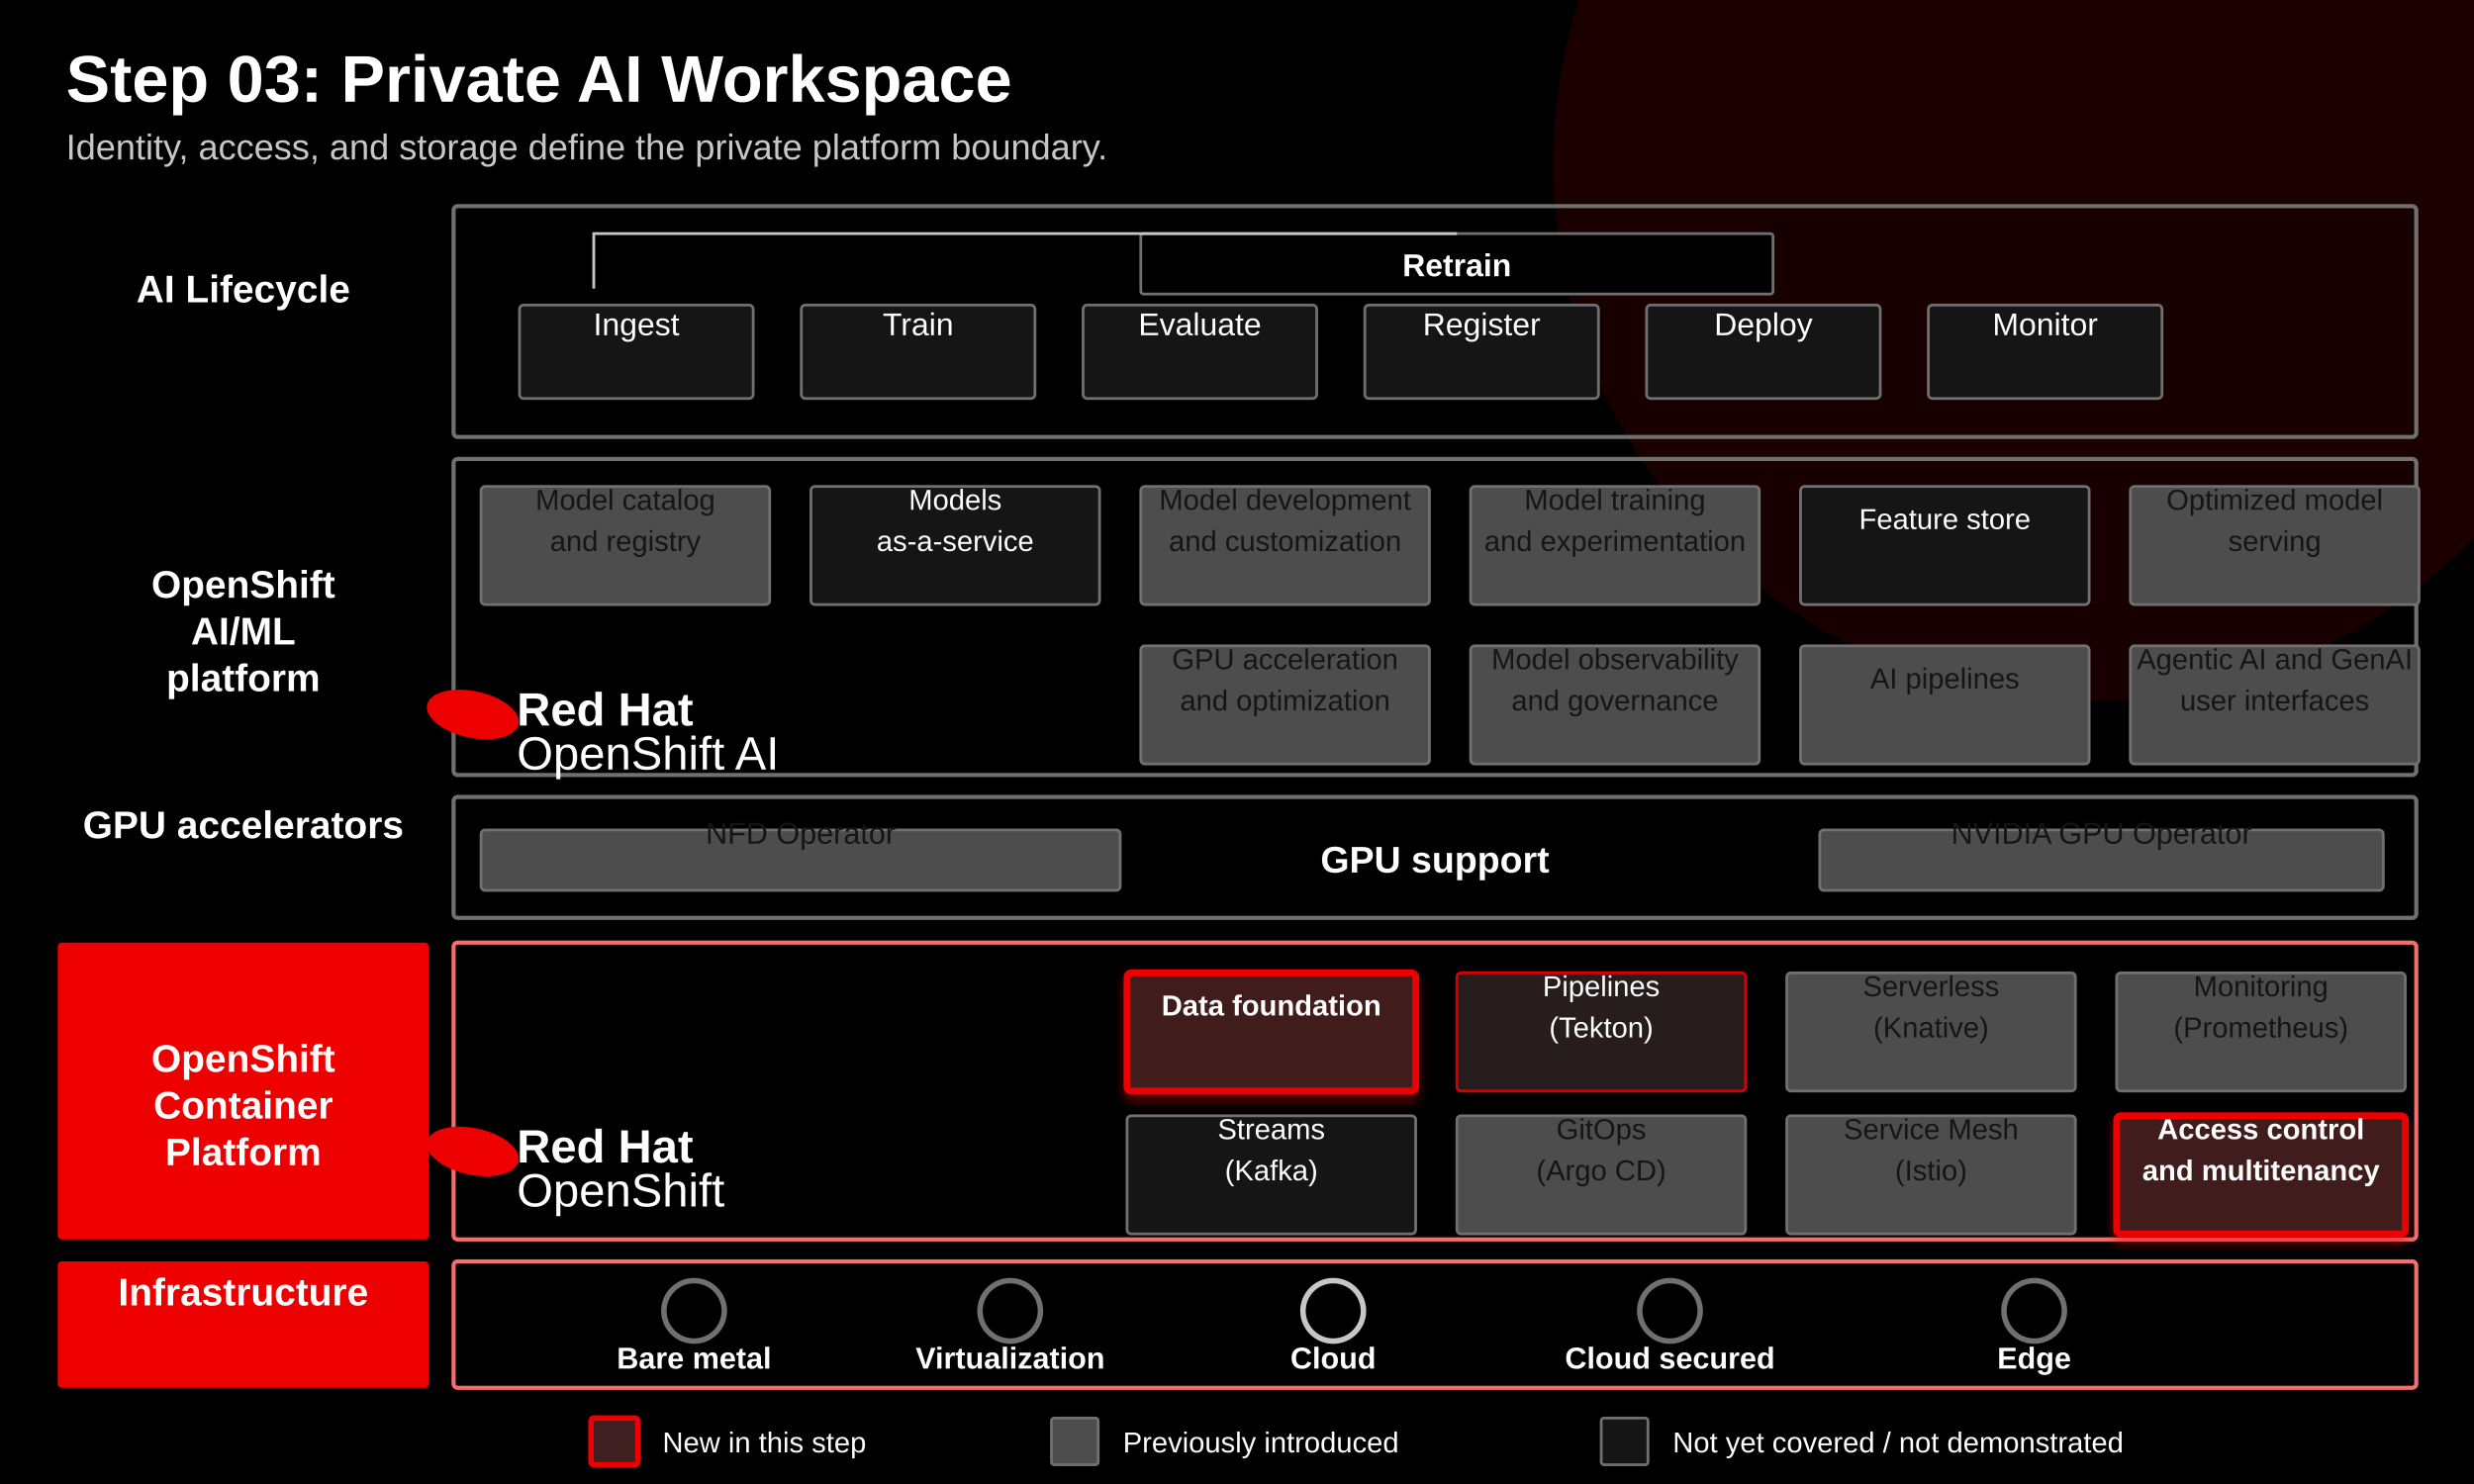
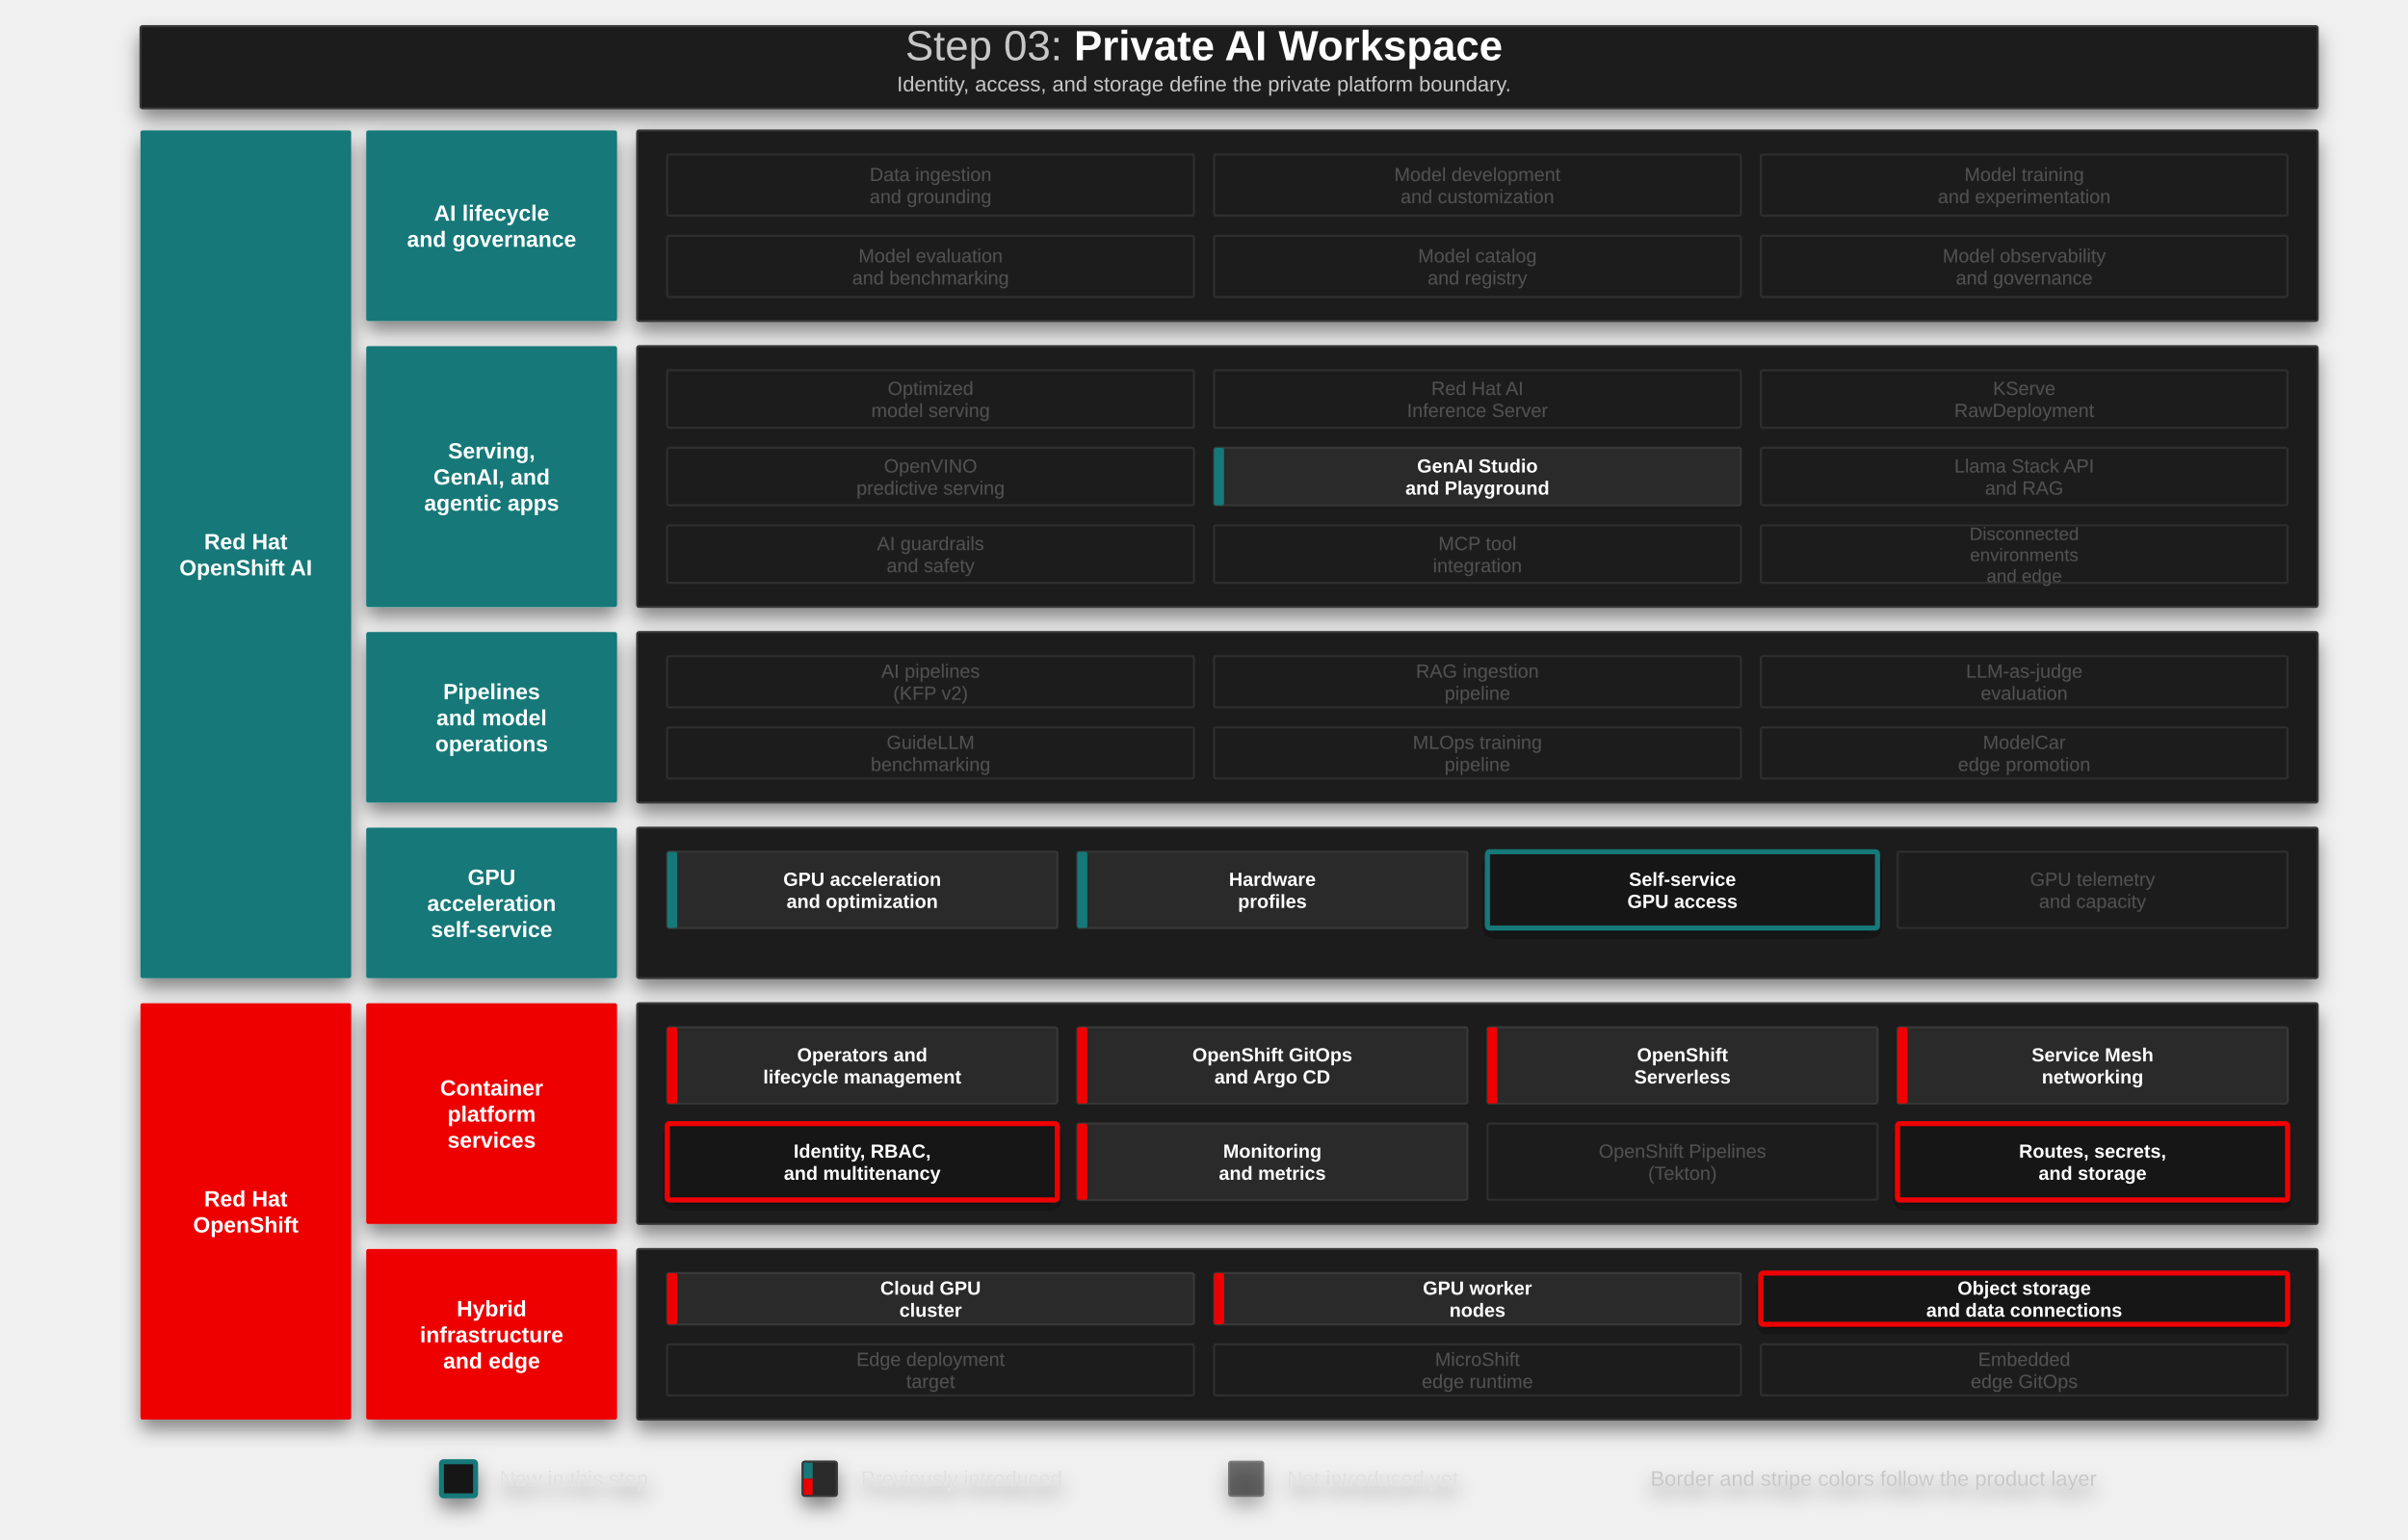
- <svg xmlns="http://www.w3.org/2000/svg" width="1800" height="1080" viewBox="0 0 1800 1080" role="img" aria-labelledby="title desc">
+ <svg xmlns="http://www.w3.org/2000/svg" width="2400" height="1535" viewBox="0 0 2400 1535" role="img" aria-labelledby="title desc">
+   <style>.display{font-family:'Red Hat Display','Arial',sans-serif}.body{font-family:'Red Hat Text','Arial',sans-serif}</style>
  <defs>
-     <filter id="shadow" x="-10%" y="-10%" width="120%" height="130%">
-       <feDropShadow dx="0" dy="5" stdDeviation="4" flood-color="#ee0000" flood-opacity=".42" />
+     <filter id="lift" x="-20%" y="-20%" width="140%" height="140%">
+       <feDropShadow dx="0" dy="6" stdDeviation="5" flood-color="#000" flood-opacity="0.55" />
    </filter>
-     <style>
-       .heading { font-family: "Red Hat Display", "Red Hat Text", Arial, sans-serif; }
-       .mono { font-family: "Red Hat Mono", monospace; }
-     </style>
+     <filter id="panelShadow" x="-8%" y="-8%" width="116%" height="116%">
+       <feDropShadow dx="0" dy="10" stdDeviation="9" flood-color="#000" flood-opacity="0.45" />
+     </filter>
  </defs>
-   <rect width="1800" height="1080" fill="#000000" />
-   <circle cx="1520" cy="120" r="390" fill="#ee0000" opacity=".12" />
-   <text x="48" y="74" class="heading" font-size="48" font-weight="800" fill="#ffffff">Step 03: Private AI Workspace</text>
-   <text x="48" y="116" font-family="Red Hat Text, Arial, sans-serif" font-size="26" font-weight="500" fill="#c7c7c7">Identity, access, and storage define the private platform boundary.</text>
-   <rect x="42" y="150" width="270" height="168" rx="3" fill="#000000" />
-   <text x="177" y="220.0" text-anchor="middle" font-family="Red Hat Text, Arial, sans-serif" font-size="28" font-weight="800" fill="#ffffff">AI Lifecycle</text>
-   <rect x="330" y="150" width="1428" height="168" rx="3" fill="#000000" fill-opacity=".12" stroke="#707070" stroke-width="3" />
-   <rect x="378" y="222" width="170" height="68" rx="3" fill="#151515" stroke="#707070" stroke-width="2" />
-   <text x="463.0" y="244.0" text-anchor="middle" font-family="Red Hat Text, Arial, sans-serif" font-size="23" font-weight="500" fill="#ffffff">Ingest</text>
-   <rect x="583" y="222" width="170" height="68" rx="3" fill="#151515" stroke="#707070" stroke-width="2" />
-   <text x="668.0" y="244.0" text-anchor="middle" font-family="Red Hat Text, Arial, sans-serif" font-size="23" font-weight="500" fill="#ffffff">Train</text>
-   <rect x="788" y="222" width="170" height="68" rx="3" fill="#151515" stroke="#707070" stroke-width="2" />
-   <text x="873.0" y="244.0" text-anchor="middle" font-family="Red Hat Text, Arial, sans-serif" font-size="23" font-weight="500" fill="#ffffff">Evaluate</text>
-   <rect x="993" y="222" width="170" height="68" rx="3" fill="#151515" stroke="#707070" stroke-width="2" />
-   <text x="1078.0" y="244.0" text-anchor="middle" font-family="Red Hat Text, Arial, sans-serif" font-size="23" font-weight="500" fill="#ffffff">Register</text>
-   <rect x="1198" y="222" width="170" height="68" rx="3" fill="#151515" stroke="#707070" stroke-width="2" />
-   <text x="1283.0" y="244.0" text-anchor="middle" font-family="Red Hat Text, Arial, sans-serif" font-size="23" font-weight="500" fill="#ffffff">Deploy</text>
-   <rect x="1403" y="222" width="170" height="68" rx="3" fill="#151515" stroke="#707070" stroke-width="2" />
-   <text x="1488.0" y="244.0" text-anchor="middle" font-family="Red Hat Text, Arial, sans-serif" font-size="23" font-weight="500" fill="#ffffff">Monitor</text>
-   <rect x="830" y="170" width="460" height="44" rx="2" fill="#000000" stroke="#707070" stroke-width="2" />
-   <text x="1060" y="201" text-anchor="middle" font-family="Red Hat Text, Arial, sans-serif" font-size="23" font-weight="800" fill="#ffffff">Retrain</text>
-   <path d="M1060 170 L432 170 L432 210" fill="none" stroke="#c7c7c7" stroke-width="2" />
-   <rect x="42" y="334" width="270" height="230" rx="3" fill="#000000" />
-   <text x="177" y="435.0" text-anchor="middle" font-family="Red Hat Text, Arial, sans-serif" font-size="28" font-weight="800" fill="#ffffff">OpenShift</text>
-   <text x="177" y="469.0" text-anchor="middle" font-family="Red Hat Text, Arial, sans-serif" font-size="28" font-weight="800" fill="#ffffff">AI/ML</text>
-   <text x="177" y="503.0" text-anchor="middle" font-family="Red Hat Text, Arial, sans-serif" font-size="28" font-weight="800" fill="#ffffff">platform</text>
-   <rect x="330" y="334" width="1428" height="230" rx="3" fill="#000000" fill-opacity=".12" stroke="#707070" stroke-width="3" />
-   <rect x="350" y="354" width="210" height="86" rx="3" fill="#4d4d4d" stroke="#707070" stroke-width="2" />
-   <text x="455.0" y="371.0" text-anchor="middle" font-family="Red Hat Text, Arial, sans-serif" font-size="21" font-weight="500" fill="#151515">Model catalog</text>
-   <text x="455.0" y="401.0" text-anchor="middle" font-family="Red Hat Text, Arial, sans-serif" font-size="21" font-weight="500" fill="#151515">and registry</text>
-   <rect x="590" y="354" width="210" height="86" rx="3" fill="#151515" stroke="#707070" stroke-width="2" />
-   <text x="695.0" y="371.0" text-anchor="middle" font-family="Red Hat Text, Arial, sans-serif" font-size="21" font-weight="500" fill="#ffffff">Models</text>
-   <text x="695.0" y="401.0" text-anchor="middle" font-family="Red Hat Text, Arial, sans-serif" font-size="21" font-weight="500" fill="#ffffff">as-a-service</text>
-   <rect x="830" y="354" width="210" height="86" rx="3" fill="#4d4d4d" stroke="#707070" stroke-width="2" />
-   <text x="935.0" y="371.0" text-anchor="middle" font-family="Red Hat Text, Arial, sans-serif" font-size="21" font-weight="500" fill="#151515">Model development</text>
-   <text x="935.0" y="401.0" text-anchor="middle" font-family="Red Hat Text, Arial, sans-serif" font-size="21" font-weight="500" fill="#151515">and customization</text>
-   <rect x="1070" y="354" width="210" height="86" rx="3" fill="#4d4d4d" stroke="#707070" stroke-width="2" />
-   <text x="1175.0" y="371.0" text-anchor="middle" font-family="Red Hat Text, Arial, sans-serif" font-size="21" font-weight="500" fill="#151515">Model training</text>
-   <text x="1175.0" y="401.0" text-anchor="middle" font-family="Red Hat Text, Arial, sans-serif" font-size="21" font-weight="500" fill="#151515">and experimentation</text>
-   <rect x="1310" y="354" width="210" height="86" rx="3" fill="#151515" stroke="#707070" stroke-width="2" />
-   <text x="1415.0" y="385.0" text-anchor="middle" font-family="Red Hat Text, Arial, sans-serif" font-size="21" font-weight="500" fill="#ffffff">Feature store</text>
-   <rect x="1550" y="354" width="210" height="86" rx="3" fill="#4d4d4d" stroke="#707070" stroke-width="2" />
-   <text x="1655.0" y="371.0" text-anchor="middle" font-family="Red Hat Text, Arial, sans-serif" font-size="21" font-weight="500" fill="#151515">Optimized model</text>
-   <text x="1655.0" y="401.0" text-anchor="middle" font-family="Red Hat Text, Arial, sans-serif" font-size="21" font-weight="500" fill="#151515">serving</text>
-   <rect x="830" y="470" width="210" height="86" rx="3" fill="#4d4d4d" stroke="#707070" stroke-width="2" />
-   <text x="935.0" y="487.0" text-anchor="middle" font-family="Red Hat Text, Arial, sans-serif" font-size="21" font-weight="500" fill="#151515">GPU acceleration</text>
-   <text x="935.0" y="517.0" text-anchor="middle" font-family="Red Hat Text, Arial, sans-serif" font-size="21" font-weight="500" fill="#151515">and optimization</text>
-   <rect x="1070" y="470" width="210" height="86" rx="3" fill="#4d4d4d" stroke="#707070" stroke-width="2" />
-   <text x="1175.0" y="487.0" text-anchor="middle" font-family="Red Hat Text, Arial, sans-serif" font-size="21" font-weight="500" fill="#151515">Model observability</text>
-   <text x="1175.0" y="517.0" text-anchor="middle" font-family="Red Hat Text, Arial, sans-serif" font-size="21" font-weight="500" fill="#151515">and governance</text>
-   <rect x="1310" y="470" width="210" height="86" rx="3" fill="#4d4d4d" stroke="#707070" stroke-width="2" />
-   <text x="1415.0" y="501.0" text-anchor="middle" font-family="Red Hat Text, Arial, sans-serif" font-size="21" font-weight="500" fill="#151515">AI pipelines</text>
-   <rect x="1550" y="470" width="210" height="86" rx="3" fill="#4d4d4d" stroke="#707070" stroke-width="2" />
-   <text x="1655.0" y="487.0" text-anchor="middle" font-family="Red Hat Text, Arial, sans-serif" font-size="21" font-weight="500" fill="#151515">Agentic AI and GenAI</text>
-   <text x="1655.0" y="517.0" text-anchor="middle" font-family="Red Hat Text, Arial, sans-serif" font-size="21" font-weight="500" fill="#151515">user interfaces</text>
-   <text x="376" y="528" class="heading" font-size="34" font-weight="800" fill="#ffffff">Red Hat</text>
-   <text x="376" y="560" class="heading" font-size="34" font-weight="500" fill="#ffffff">OpenShift AI</text>
-   <ellipse cx="344" cy="520" rx="34" ry="17" fill="#ee0000" transform="rotate(12 344 520)" />
-   <rect x="42" y="580" width="270" height="88" rx="3" fill="#000000" />
-   <text x="177" y="610.0" text-anchor="middle" font-family="Red Hat Text, Arial, sans-serif" font-size="28" font-weight="800" fill="#ffffff">GPU accelerators</text>
-   <rect x="330" y="580" width="1428" height="88" rx="3" fill="#000000" fill-opacity=".12" stroke="#707070" stroke-width="3" />
-   <rect x="350" y="604" width="465" height="44" rx="3" fill="#4d4d4d" stroke="#707070" stroke-width="2" />
-   <text x="582.5" y="614.0" text-anchor="middle" font-family="Red Hat Text, Arial, sans-serif" font-size="22" font-weight="500" fill="#151515">NFD Operator</text>
-   <text x="1044" y="635" text-anchor="middle" font-family="Red Hat Text, Arial, sans-serif" font-size="27" font-weight="800" fill="#ffffff">GPU support</text>
-   <rect x="1324" y="604" width="410" height="44" rx="3" fill="#4d4d4d" stroke="#707070" stroke-width="2" />
-   <text x="1529.0" y="614.0" text-anchor="middle" font-family="Red Hat Text, Arial, sans-serif" font-size="22" font-weight="500" fill="#151515">NVIDIA GPU Operator</text>
-   <rect x="42" y="686" width="270" height="216" rx="3" fill="#ee0000" />
-   <text x="177" y="780.0" text-anchor="middle" font-family="Red Hat Text, Arial, sans-serif" font-size="28" font-weight="800" fill="#ffffff">OpenShift</text>
-   <text x="177" y="814.0" text-anchor="middle" font-family="Red Hat Text, Arial, sans-serif" font-size="28" font-weight="800" fill="#ffffff">Container</text>
-   <text x="177" y="848.0" text-anchor="middle" font-family="Red Hat Text, Arial, sans-serif" font-size="28" font-weight="800" fill="#ffffff">Platform</text>
-   <rect x="330" y="686" width="1428" height="216" rx="3" fill="#000000" fill-opacity=".12" stroke="#f56e6e" stroke-width="3" />
-   <rect x="820" y="708" width="210" height="86" rx="3" fill="#3f1f1f" stroke="#ee0000" stroke-width="5" filter="url(#shadow)" />
-   <text x="925.0" y="739.0" text-anchor="middle" font-family="Red Hat Text, Arial, sans-serif" font-size="21" font-weight="700" fill="#ffffff">Data foundation</text>
-   <rect x="1060" y="708" width="210" height="86" rx="3" fill="#2b2020" stroke="#ee0000" stroke-width="2" opacity=".92" />
-   <text x="1165.0" y="725.0" text-anchor="middle" font-family="Red Hat Text, Arial, sans-serif" font-size="21" font-weight="500" fill="#ffffff">Pipelines</text>
-   <text x="1165.0" y="755.0" text-anchor="middle" font-family="Red Hat Text, Arial, sans-serif" font-size="21" font-weight="500" fill="#ffffff">(Tekton)</text>
-   <rect x="1300" y="708" width="210" height="86" rx="3" fill="#4d4d4d" stroke="#707070" stroke-width="2" />
-   <text x="1405.0" y="725.0" text-anchor="middle" font-family="Red Hat Text, Arial, sans-serif" font-size="21" font-weight="500" fill="#151515">Serverless</text>
-   <text x="1405.0" y="755.0" text-anchor="middle" font-family="Red Hat Text, Arial, sans-serif" font-size="21" font-weight="500" fill="#151515">(Knative)</text>
-   <rect x="1540" y="708" width="210" height="86" rx="3" fill="#4d4d4d" stroke="#707070" stroke-width="2" />
-   <text x="1645.0" y="725.0" text-anchor="middle" font-family="Red Hat Text, Arial, sans-serif" font-size="21" font-weight="500" fill="#151515">Monitoring</text>
-   <text x="1645.0" y="755.0" text-anchor="middle" font-family="Red Hat Text, Arial, sans-serif" font-size="21" font-weight="500" fill="#151515">(Prometheus)</text>
-   <rect x="820" y="812" width="210" height="86" rx="3" fill="#151515" stroke="#707070" stroke-width="2" />
-   <text x="925.0" y="829.0" text-anchor="middle" font-family="Red Hat Text, Arial, sans-serif" font-size="21" font-weight="500" fill="#ffffff">Streams</text>
-   <text x="925.0" y="859.0" text-anchor="middle" font-family="Red Hat Text, Arial, sans-serif" font-size="21" font-weight="500" fill="#ffffff">(Kafka)</text>
-   <rect x="1060" y="812" width="210" height="86" rx="3" fill="#4d4d4d" stroke="#707070" stroke-width="2" />
-   <text x="1165.0" y="829.0" text-anchor="middle" font-family="Red Hat Text, Arial, sans-serif" font-size="21" font-weight="500" fill="#151515">GitOps</text>
-   <text x="1165.0" y="859.0" text-anchor="middle" font-family="Red Hat Text, Arial, sans-serif" font-size="21" font-weight="500" fill="#151515">(Argo CD)</text>
-   <rect x="1300" y="812" width="210" height="86" rx="3" fill="#4d4d4d" stroke="#707070" stroke-width="2" />
-   <text x="1405.0" y="829.0" text-anchor="middle" font-family="Red Hat Text, Arial, sans-serif" font-size="21" font-weight="500" fill="#151515">Service Mesh</text>
-   <text x="1405.0" y="859.0" text-anchor="middle" font-family="Red Hat Text, Arial, sans-serif" font-size="21" font-weight="500" fill="#151515">(Istio)</text>
-   <rect x="1540" y="812" width="210" height="86" rx="3" fill="#3f1f1f" stroke="#ee0000" stroke-width="5" filter="url(#shadow)" />
-   <text x="1645.0" y="829.0" text-anchor="middle" font-family="Red Hat Text, Arial, sans-serif" font-size="21" font-weight="700" fill="#ffffff">Access control</text>
-   <text x="1645.0" y="859.0" text-anchor="middle" font-family="Red Hat Text, Arial, sans-serif" font-size="21" font-weight="700" fill="#ffffff">and multitenancy</text>
-   <text x="376" y="846" class="heading" font-size="34" font-weight="800" fill="#ffffff">Red Hat</text>
-   <text x="376" y="878" class="heading" font-size="34" font-weight="500" fill="#ffffff">OpenShift</text>
-   <ellipse cx="344" cy="838" rx="34" ry="17" fill="#ee0000" transform="rotate(12 344 838)" />
-   <rect x="42" y="918" width="270" height="92" rx="3" fill="#ee0000" />
-   <text x="177" y="950.0" text-anchor="middle" font-family="Red Hat Text, Arial, sans-serif" font-size="28" font-weight="800" fill="#ffffff">Infrastructure</text>
-   <rect x="330" y="918" width="1428" height="92" rx="3" fill="#000000" fill-opacity=".12" stroke="#f56e6e" stroke-width="3" />
-   <circle cx="505" cy="954" r="22" fill="none" stroke="#707070" stroke-width="4" />
-   <text x="505" y="996" text-anchor="middle" font-family="Red Hat Text, Arial, sans-serif" font-size="22" font-weight="700" fill="#ffffff">Bare metal</text>
-   <circle cx="735" cy="954" r="22" fill="none" stroke="#707070" stroke-width="4" />
-   <text x="735" y="996" text-anchor="middle" font-family="Red Hat Text, Arial, sans-serif" font-size="22" font-weight="700" fill="#ffffff">Virtualization</text>
-   <circle cx="970" cy="954" r="22" fill="none" stroke="#c7c7c7" stroke-width="4" />
-   <text x="970" y="996" text-anchor="middle" font-family="Red Hat Text, Arial, sans-serif" font-size="22" font-weight="700" fill="#ffffff">Cloud</text>
-   <circle cx="1215" cy="954" r="22" fill="none" stroke="#707070" stroke-width="4" />
-   <text x="1215" y="996" text-anchor="middle" font-family="Red Hat Text, Arial, sans-serif" font-size="22" font-weight="700" fill="#ffffff">Cloud secured</text>
-   <circle cx="1480" cy="954" r="22" fill="none" stroke="#707070" stroke-width="4" />
-   <text x="1480" y="996" text-anchor="middle" font-family="Red Hat Text, Arial, sans-serif" font-size="22" font-weight="700" fill="#ffffff">Edge</text>
-   <rect x="430" y="1032" width="34" height="34" rx="2" fill="#3f1f1f" stroke="#ee0000" stroke-width="4" />
-   <text x="482" y="1057" text-anchor="start" font-family="Red Hat Text, Arial, sans-serif" font-size="21" font-weight="500" fill="#ffffff">New in this step</text>
-   <rect x="765" y="1032" width="34" height="34" rx="2" fill="#4d4d4d" stroke="#707070" stroke-width="2" />
-   <text x="817" y="1057" text-anchor="start" font-family="Red Hat Text, Arial, sans-serif" font-size="21" font-weight="500" fill="#ffffff">Previously introduced</text>
-   <rect x="1165" y="1032" width="34" height="34" rx="2" fill="#151515" stroke="#707070" stroke-width="2" />
-   <text x="1217" y="1057" text-anchor="start" font-family="Red Hat Text, Arial, sans-serif" font-size="21" font-weight="500" fill="#ffffff">Not yet covered / not demonstrated</text>
+   <g filter="url(#panelShadow)">
+     <rect x="140" y="26" width="2170" height="82" rx="2" fill="#1f1f1f" stroke="#383838" stroke-width="2" />
+     <text x="1200.0" y="60" class="display" font-size="42" fill="#ffffff" font-weight="700" text-anchor="middle">
+       <tspan fill="#c7c7c7" font-weight="500">Step 03:</tspan> Private AI Workspace</text>
+     <text x="1200.0" y="91" class="body" font-size="21" fill="#c7c7c7" text-anchor="middle">Identity, access, and storage define the private platform boundary.</text>
+     <rect x="140" y="130" width="210" height="845" rx="2" fill="#147878" stroke="#147878" stroke-width="0" />
+     <text x="245.0" y="547.5" class="body" font-size="22" fill="#ffffff" font-weight="700" text-anchor="middle">Red Hat</text>
+     <text x="245.0" y="573.5" class="body" font-size="22" fill="#ffffff" font-weight="700" text-anchor="middle">OpenShift AI</text>
+     <rect x="140" y="1000" width="210" height="415" rx="2" fill="#ee0000" stroke="#ee0000" stroke-width="0" />
+     <text x="245.0" y="1202.5" class="body" font-size="22" fill="#ffffff" font-weight="700" text-anchor="middle">Red Hat</text>
+     <text x="245.0" y="1228.5" class="body" font-size="22" fill="#ffffff" font-weight="700" text-anchor="middle">OpenShift</text>
+     <rect x="365" y="130" width="250" height="190" rx="2" fill="#147878" stroke="#147878" stroke-width="0" />
+     <text x="490.0" y="220.0" class="body" font-size="22" fill="#ffffff" font-weight="700" text-anchor="middle">AI lifecycle</text>
+     <text x="490.0" y="246.0" class="body" font-size="22" fill="#ffffff" font-weight="700" text-anchor="middle">and governance</text>
+     <rect x="635" y="130" width="1675" height="190" rx="2" fill="#1f1f1f" stroke="#383838" stroke-width="2" />
+     <g opacity="0.62">
+       <rect x="665.0" y="154.0" width="525.0" height="61.0" rx="2" fill="#1f1f1f" stroke="#383838" stroke-width="2.0" />
+       <text x="927.5" y="180.5" class="body" font-size="19" fill="#707070" font-weight="450" text-anchor="middle">Data ingestion</text>
+       <text x="927.5" y="202.5" class="body" font-size="19" fill="#707070" font-weight="450" text-anchor="middle">and grounding</text>
+     </g>
+     <g opacity="0.62">
+       <rect x="1210.0" y="154.0" width="525.0" height="61.0" rx="2" fill="#1f1f1f" stroke="#383838" stroke-width="2.0" />
+       <text x="1472.5" y="180.5" class="body" font-size="19" fill="#707070" font-weight="450" text-anchor="middle">Model development</text>
+       <text x="1472.5" y="202.5" class="body" font-size="19" fill="#707070" font-weight="450" text-anchor="middle">and customization</text>
+     </g>
+     <g opacity="0.62">
+       <rect x="1755.0" y="154.0" width="525.0" height="61.0" rx="2" fill="#1f1f1f" stroke="#383838" stroke-width="2.0" />
+       <text x="2017.5" y="180.5" class="body" font-size="19" fill="#707070" font-weight="450" text-anchor="middle">Model training</text>
+       <text x="2017.5" y="202.5" class="body" font-size="19" fill="#707070" font-weight="450" text-anchor="middle">and experimentation</text>
+     </g>
+     <g opacity="0.62">
+       <rect x="665.0" y="235.0" width="525.0" height="61.0" rx="2" fill="#1f1f1f" stroke="#383838" stroke-width="2.0" />
+       <text x="927.5" y="261.5" class="body" font-size="19" fill="#707070" font-weight="450" text-anchor="middle">Model evaluation</text>
+       <text x="927.5" y="283.5" class="body" font-size="19" fill="#707070" font-weight="450" text-anchor="middle">and benchmarking</text>
+     </g>
+     <g opacity="0.62">
+       <rect x="1210.0" y="235.0" width="525.0" height="61.0" rx="2" fill="#1f1f1f" stroke="#383838" stroke-width="2.0" />
+       <text x="1472.5" y="261.5" class="body" font-size="19" fill="#707070" font-weight="450" text-anchor="middle">Model catalog</text>
+       <text x="1472.5" y="283.5" class="body" font-size="19" fill="#707070" font-weight="450" text-anchor="middle">and registry</text>
+     </g>
+     <g opacity="0.62">
+       <rect x="1755.0" y="235.0" width="525.0" height="61.0" rx="2" fill="#1f1f1f" stroke="#383838" stroke-width="2.0" />
+       <text x="2017.5" y="261.5" class="body" font-size="19" fill="#707070" font-weight="450" text-anchor="middle">Model observability</text>
+       <text x="2017.5" y="283.5" class="body" font-size="19" fill="#707070" font-weight="450" text-anchor="middle">and governance</text>
+     </g>
+     <rect x="365" y="345" width="250" height="260" rx="2" fill="#147878" stroke="#147878" stroke-width="0" />
+     <text x="490.0" y="457.0" class="body" font-size="22" fill="#ffffff" font-weight="700" text-anchor="middle">Serving,</text>
+     <text x="490.0" y="483.0" class="body" font-size="22" fill="#ffffff" font-weight="700" text-anchor="middle">GenAI, and</text>
+     <text x="490.0" y="509.0" class="body" font-size="22" fill="#ffffff" font-weight="700" text-anchor="middle">agentic apps</text>
+     <rect x="635" y="345" width="1675" height="260" rx="2" fill="#1f1f1f" stroke="#383838" stroke-width="2" />
+     <g opacity="0.62">
+       <rect x="665.0" y="369.0" width="525.0" height="57.333" rx="2" fill="#1f1f1f" stroke="#383838" stroke-width="2.0" />
+       <text x="927.5" y="393.667" class="body" font-size="19" fill="#707070" font-weight="450" text-anchor="middle">Optimized</text>
+       <text x="927.5" y="415.667" class="body" font-size="19" fill="#707070" font-weight="450" text-anchor="middle">model serving</text>
+     </g>
+     <g opacity="0.62">
+       <rect x="1210.0" y="369.0" width="525.0" height="57.333" rx="2" fill="#1f1f1f" stroke="#383838" stroke-width="2.0" />
+       <text x="1472.5" y="393.667" class="body" font-size="19" fill="#707070" font-weight="450" text-anchor="middle">Red Hat AI</text>
+       <text x="1472.5" y="415.667" class="body" font-size="19" fill="#707070" font-weight="450" text-anchor="middle">Inference Server</text>
+     </g>
+     <g opacity="0.62">
+       <rect x="1755.0" y="369.0" width="525.0" height="57.333" rx="2" fill="#1f1f1f" stroke="#383838" stroke-width="2.0" />
+       <text x="2017.5" y="393.667" class="body" font-size="19" fill="#707070" font-weight="450" text-anchor="middle">KServe</text>
+       <text x="2017.5" y="415.667" class="body" font-size="19" fill="#707070" font-weight="450" text-anchor="middle">RawDeployment</text>
+     </g>
+     <g opacity="0.62">
+       <rect x="665.0" y="446.333" width="525.0" height="57.333" rx="2" fill="#1f1f1f" stroke="#383838" stroke-width="2.0" />
+       <text x="927.5" y="471" class="body" font-size="19" fill="#707070" font-weight="450" text-anchor="middle">OpenVINO</text>
+       <text x="927.5" y="493" class="body" font-size="19" fill="#707070" font-weight="450" text-anchor="middle">predictive serving</text>
+     </g>
+     <g>
+       <rect x="1210.0" y="446.333" width="525.0" height="57.333" rx="2" fill="#292929" stroke="#383838" stroke-width="2.0" />
+       <rect x="1210.0" y="446.333" width="10" height="57.333" rx="2" fill="#147878" stroke="#147878" stroke-width="0" />
+       <text x="1472.5" y="471" class="body" font-size="19" fill="#ffffff" font-weight="550" text-anchor="middle">GenAI Studio</text>
+       <text x="1472.5" y="493" class="body" font-size="19" fill="#ffffff" font-weight="550" text-anchor="middle">and Playground</text>
+     </g>
+     <g opacity="0.62">
+       <rect x="1755.0" y="446.333" width="525.0" height="57.333" rx="2" fill="#1f1f1f" stroke="#383838" stroke-width="2.0" />
+       <text x="2017.5" y="471" class="body" font-size="19" fill="#707070" font-weight="450" text-anchor="middle">Llama Stack API</text>
+       <text x="2017.5" y="493" class="body" font-size="19" fill="#707070" font-weight="450" text-anchor="middle">and RAG</text>
+     </g>
+     <g opacity="0.62">
+       <rect x="665.0" y="523.667" width="525.0" height="57.333" rx="2" fill="#1f1f1f" stroke="#383838" stroke-width="2.0" />
+       <text x="927.5" y="548.333" class="body" font-size="19" fill="#707070" font-weight="450" text-anchor="middle">AI guardrails</text>
+       <text x="927.5" y="570.333" class="body" font-size="19" fill="#707070" font-weight="450" text-anchor="middle">and safety</text>
+     </g>
+     <g opacity="0.62">
+       <rect x="1210.0" y="523.667" width="525.0" height="57.333" rx="2" fill="#1f1f1f" stroke="#383838" stroke-width="2.0" />
+       <text x="1472.5" y="548.333" class="body" font-size="19" fill="#707070" font-weight="450" text-anchor="middle">MCP tool</text>
+       <text x="1472.5" y="570.333" class="body" font-size="19" fill="#707070" font-weight="450" text-anchor="middle">integration</text>
+     </g>
+     <g opacity="0.62">
+       <rect x="1755.0" y="523.667" width="525.0" height="57.333" rx="2" fill="#1f1f1f" stroke="#383838" stroke-width="2.0" />
+       <text x="2017.5" y="538.333" class="body" font-size="18" fill="#707070" font-weight="450" text-anchor="middle">Disconnected</text>
+       <text x="2017.5" y="559.333" class="body" font-size="18" fill="#707070" font-weight="450" text-anchor="middle">environments</text>
+       <text x="2017.5" y="580.333" class="body" font-size="18" fill="#707070" font-weight="450" text-anchor="middle">and edge</text>
+     </g>
+     <rect x="365" y="630" width="250" height="170" rx="2" fill="#147878" stroke="#147878" stroke-width="0" />
+     <text x="490.0" y="697.0" class="body" font-size="22" fill="#ffffff" font-weight="700" text-anchor="middle">Pipelines</text>
+     <text x="490.0" y="723.0" class="body" font-size="22" fill="#ffffff" font-weight="700" text-anchor="middle">and model</text>
+     <text x="490.0" y="749.0" class="body" font-size="22" fill="#ffffff" font-weight="700" text-anchor="middle">operations</text>
+     <rect x="635" y="630" width="1675" height="170" rx="2" fill="#1f1f1f" stroke="#383838" stroke-width="2" />
+     <g opacity="0.62">
+       <rect x="665.0" y="654.0" width="525.0" height="51.0" rx="2" fill="#1f1f1f" stroke="#383838" stroke-width="2.0" />
+       <text x="927.5" y="675.5" class="body" font-size="19" fill="#707070" font-weight="450" text-anchor="middle">AI pipelines</text>
+       <text x="927.5" y="697.5" class="body" font-size="19" fill="#707070" font-weight="450" text-anchor="middle">(KFP v2)</text>
+     </g>
+     <g opacity="0.62">
+       <rect x="1210.0" y="654.0" width="525.0" height="51.0" rx="2" fill="#1f1f1f" stroke="#383838" stroke-width="2.0" />
+       <text x="1472.5" y="675.5" class="body" font-size="19" fill="#707070" font-weight="450" text-anchor="middle">RAG ingestion</text>
+       <text x="1472.5" y="697.5" class="body" font-size="19" fill="#707070" font-weight="450" text-anchor="middle">pipeline</text>
+     </g>
+     <g opacity="0.62">
+       <rect x="1755.0" y="654.0" width="525.0" height="51.0" rx="2" fill="#1f1f1f" stroke="#383838" stroke-width="2.0" />
+       <text x="2017.5" y="675.5" class="body" font-size="19" fill="#707070" font-weight="450" text-anchor="middle">LLM-as-judge</text>
+       <text x="2017.5" y="697.5" class="body" font-size="19" fill="#707070" font-weight="450" text-anchor="middle">evaluation</text>
+     </g>
+     <g opacity="0.62">
+       <rect x="665.0" y="725.0" width="525.0" height="51.0" rx="2" fill="#1f1f1f" stroke="#383838" stroke-width="2.0" />
+       <text x="927.5" y="746.5" class="body" font-size="19" fill="#707070" font-weight="450" text-anchor="middle">GuideLLM</text>
+       <text x="927.5" y="768.5" class="body" font-size="19" fill="#707070" font-weight="450" text-anchor="middle">benchmarking</text>
+     </g>
+     <g opacity="0.62">
+       <rect x="1210.0" y="725.0" width="525.0" height="51.0" rx="2" fill="#1f1f1f" stroke="#383838" stroke-width="2.0" />
+       <text x="1472.5" y="746.5" class="body" font-size="19" fill="#707070" font-weight="450" text-anchor="middle">MLOps training</text>
+       <text x="1472.5" y="768.5" class="body" font-size="19" fill="#707070" font-weight="450" text-anchor="middle">pipeline</text>
+     </g>
+     <g opacity="0.62">
+       <rect x="1755.0" y="725.0" width="525.0" height="51.0" rx="2" fill="#1f1f1f" stroke="#383838" stroke-width="2.0" />
+       <text x="2017.5" y="746.5" class="body" font-size="19" fill="#707070" font-weight="450" text-anchor="middle">ModelCar</text>
+       <text x="2017.5" y="768.5" class="body" font-size="19" fill="#707070" font-weight="450" text-anchor="middle">edge promotion</text>
+     </g>
+     <rect x="365" y="825" width="250" height="150" rx="2" fill="#147878" stroke="#147878" stroke-width="0" />
+     <text x="490.0" y="882.0" class="body" font-size="22" fill="#ffffff" font-weight="700" text-anchor="middle">GPU</text>
+     <text x="490.0" y="908.0" class="body" font-size="22" fill="#ffffff" font-weight="700" text-anchor="middle">acceleration</text>
+     <text x="490.0" y="934.0" class="body" font-size="22" fill="#ffffff" font-weight="700" text-anchor="middle">self-service</text>
+     <rect x="635" y="825" width="1675" height="150" rx="2" fill="#1f1f1f" stroke="#383838" stroke-width="2" />
+     <g>
+       <rect x="665.0" y="849" width="388.75" height="76" rx="2" fill="#292929" stroke="#383838" stroke-width="2.0" />
+       <rect x="665.0" y="849" width="10" height="76" rx="2" fill="#147878" stroke="#147878" stroke-width="0" />
+       <text x="859.375" y="883.0" class="body" font-size="19" fill="#ffffff" font-weight="550" text-anchor="middle">GPU acceleration</text>
+       <text x="859.375" y="905.0" class="body" font-size="19" fill="#ffffff" font-weight="550" text-anchor="middle">and optimization</text>
+     </g>
+     <g>
+       <rect x="1073.75" y="849" width="388.75" height="76" rx="2" fill="#292929" stroke="#383838" stroke-width="2.0" />
+       <rect x="1073.75" y="849" width="10" height="76" rx="2" fill="#147878" stroke="#147878" stroke-width="0" />
+       <text x="1268.125" y="883.0" class="body" font-size="19" fill="#ffffff" font-weight="550" text-anchor="middle">Hardware</text>
+       <text x="1268.125" y="905.0" class="body" font-size="19" fill="#ffffff" font-weight="550" text-anchor="middle">profiles</text>
+     </g>
+     <g filter="url(#lift)">
+       <rect x="1482.5" y="849" width="388.75" height="76" rx="2" fill="#151515" stroke="#147878" stroke-width="5.0" />
+       <text x="1676.875" y="883.0" class="body" font-size="19" fill="#ffffff" font-weight="700" text-anchor="middle">Self-service</text>
+       <text x="1676.875" y="905.0" class="body" font-size="19" fill="#ffffff" font-weight="700" text-anchor="middle">GPU access</text>
+     </g>
+     <g opacity="0.62">
+       <rect x="1891.25" y="849" width="388.75" height="76" rx="2" fill="#1f1f1f" stroke="#383838" stroke-width="2.0" />
+       <text x="2085.625" y="883.0" class="body" font-size="19" fill="#707070" font-weight="450" text-anchor="middle">GPU telemetry</text>
+       <text x="2085.625" y="905.0" class="body" font-size="19" fill="#707070" font-weight="450" text-anchor="middle">and capacity</text>
+     </g>
+     <rect x="365" y="1000" width="250" height="220" rx="2" fill="#ee0000" stroke="#ee0000" stroke-width="0" />
+     <text x="490.0" y="1092.0" class="body" font-size="22" fill="#ffffff" font-weight="700" text-anchor="middle">Container</text>
+     <text x="490.0" y="1118.0" class="body" font-size="22" fill="#ffffff" font-weight="700" text-anchor="middle">platform</text>
+     <text x="490.0" y="1144.0" class="body" font-size="22" fill="#ffffff" font-weight="700" text-anchor="middle">services</text>
+     <rect x="635" y="1000" width="1675" height="220" rx="2" fill="#1f1f1f" stroke="#383838" stroke-width="2" />
+     <g>
+       <rect x="665.0" y="1024" width="388.75" height="76" rx="2" fill="#292929" stroke="#383838" stroke-width="2.0" />
+       <rect x="665.0" y="1024" width="10" height="76" rx="2" fill="#ee0000" stroke="#ee0000" stroke-width="0" />
+       <text x="859.375" y="1058.0" class="body" font-size="19" fill="#ffffff" font-weight="550" text-anchor="middle">Operators and</text>
+       <text x="859.375" y="1080.0" class="body" font-size="19" fill="#ffffff" font-weight="550" text-anchor="middle">lifecycle management</text>
+     </g>
+     <g>
+       <rect x="1073.75" y="1024" width="388.75" height="76" rx="2" fill="#292929" stroke="#383838" stroke-width="2.0" />
+       <rect x="1073.75" y="1024" width="10" height="76" rx="2" fill="#ee0000" stroke="#ee0000" stroke-width="0" />
+       <text x="1268.125" y="1058.0" class="body" font-size="19" fill="#ffffff" font-weight="550" text-anchor="middle">OpenShift GitOps</text>
+       <text x="1268.125" y="1080.0" class="body" font-size="19" fill="#ffffff" font-weight="550" text-anchor="middle">and Argo CD</text>
+     </g>
+     <g>
+       <rect x="1482.5" y="1024" width="388.75" height="76" rx="2" fill="#292929" stroke="#383838" stroke-width="2.0" />
+       <rect x="1482.5" y="1024" width="10" height="76" rx="2" fill="#ee0000" stroke="#ee0000" stroke-width="0" />
+       <text x="1676.875" y="1058.0" class="body" font-size="19" fill="#ffffff" font-weight="550" text-anchor="middle">OpenShift</text>
+       <text x="1676.875" y="1080.0" class="body" font-size="19" fill="#ffffff" font-weight="550" text-anchor="middle">Serverless</text>
+     </g>
+     <g>
+       <rect x="1891.25" y="1024" width="388.75" height="76" rx="2" fill="#292929" stroke="#383838" stroke-width="2.0" />
+       <rect x="1891.25" y="1024" width="10" height="76" rx="2" fill="#ee0000" stroke="#ee0000" stroke-width="0" />
+       <text x="2085.625" y="1058.0" class="body" font-size="19" fill="#ffffff" font-weight="550" text-anchor="middle">Service Mesh</text>
+       <text x="2085.625" y="1080.0" class="body" font-size="19" fill="#ffffff" font-weight="550" text-anchor="middle">networking</text>
+     </g>
+     <g filter="url(#lift)">
+       <rect x="665.0" y="1120" width="388.75" height="76" rx="2" fill="#151515" stroke="#ee0000" stroke-width="5.0" />
+       <text x="859.375" y="1154.0" class="body" font-size="19" fill="#ffffff" font-weight="700" text-anchor="middle">Identity, RBAC,</text>
+       <text x="859.375" y="1176.0" class="body" font-size="19" fill="#ffffff" font-weight="700" text-anchor="middle">and multitenancy</text>
+     </g>
+     <g>
+       <rect x="1073.75" y="1120" width="388.75" height="76" rx="2" fill="#292929" stroke="#383838" stroke-width="2.0" />
+       <rect x="1073.75" y="1120" width="10" height="76" rx="2" fill="#ee0000" stroke="#ee0000" stroke-width="0" />
+       <text x="1268.125" y="1154.0" class="body" font-size="19" fill="#ffffff" font-weight="550" text-anchor="middle">Monitoring</text>
+       <text x="1268.125" y="1176.0" class="body" font-size="19" fill="#ffffff" font-weight="550" text-anchor="middle">and metrics</text>
+     </g>
+     <g opacity="0.62">
+       <rect x="1482.5" y="1120" width="388.75" height="76" rx="2" fill="#1f1f1f" stroke="#383838" stroke-width="2.0" />
+       <text x="1676.875" y="1154.0" class="body" font-size="19" fill="#707070" font-weight="450" text-anchor="middle">OpenShift Pipelines</text>
+       <text x="1676.875" y="1176.0" class="body" font-size="19" fill="#707070" font-weight="450" text-anchor="middle">(Tekton)</text>
+     </g>
+     <g filter="url(#lift)">
+       <rect x="1891.25" y="1120" width="388.75" height="76" rx="2" fill="#151515" stroke="#ee0000" stroke-width="5.0" />
+       <text x="2085.625" y="1154.0" class="body" font-size="19" fill="#ffffff" font-weight="700" text-anchor="middle">Routes, secrets,</text>
+       <text x="2085.625" y="1176.0" class="body" font-size="19" fill="#ffffff" font-weight="700" text-anchor="middle">and storage</text>
+     </g>
+     <rect x="365" y="1245" width="250" height="170" rx="2" fill="#ee0000" stroke="#ee0000" stroke-width="0" />
+     <text x="490.0" y="1312.0" class="body" font-size="22" fill="#ffffff" font-weight="700" text-anchor="middle">Hybrid</text>
+     <text x="490.0" y="1338.0" class="body" font-size="22" fill="#ffffff" font-weight="700" text-anchor="middle">infrastructure</text>
+     <text x="490.0" y="1364.0" class="body" font-size="22" fill="#ffffff" font-weight="700" text-anchor="middle">and edge</text>
+     <rect x="635" y="1245" width="1675" height="170" rx="2" fill="#1f1f1f" stroke="#383838" stroke-width="2" />
+     <g>
+       <rect x="665.0" y="1269.0" width="525.0" height="51.0" rx="2" fill="#292929" stroke="#383838" stroke-width="2.0" />
+       <rect x="665.0" y="1269.0" width="10" height="51.0" rx="2" fill="#ee0000" stroke="#ee0000" stroke-width="0" />
+       <text x="927.5" y="1290.5" class="body" font-size="19" fill="#ffffff" font-weight="550" text-anchor="middle">Cloud GPU</text>
+       <text x="927.5" y="1312.5" class="body" font-size="19" fill="#ffffff" font-weight="550" text-anchor="middle">cluster</text>
+     </g>
+     <g>
+       <rect x="1210.0" y="1269.0" width="525.0" height="51.0" rx="2" fill="#292929" stroke="#383838" stroke-width="2.0" />
+       <rect x="1210.0" y="1269.0" width="10" height="51.0" rx="2" fill="#ee0000" stroke="#ee0000" stroke-width="0" />
+       <text x="1472.5" y="1290.5" class="body" font-size="19" fill="#ffffff" font-weight="550" text-anchor="middle">GPU worker</text>
+       <text x="1472.5" y="1312.5" class="body" font-size="19" fill="#ffffff" font-weight="550" text-anchor="middle">nodes</text>
+     </g>
+     <g filter="url(#lift)">
+       <rect x="1755.0" y="1269.0" width="525.0" height="51.0" rx="2" fill="#151515" stroke="#ee0000" stroke-width="5.0" />
+       <text x="2017.5" y="1290.5" class="body" font-size="19" fill="#ffffff" font-weight="700" text-anchor="middle">Object storage</text>
+       <text x="2017.5" y="1312.5" class="body" font-size="19" fill="#ffffff" font-weight="700" text-anchor="middle">and data connections</text>
+     </g>
+     <g opacity="0.62">
+       <rect x="665.0" y="1340.0" width="525.0" height="51.0" rx="2" fill="#1f1f1f" stroke="#383838" stroke-width="2.0" />
+       <text x="927.5" y="1361.5" class="body" font-size="19" fill="#707070" font-weight="450" text-anchor="middle">Edge deployment</text>
+       <text x="927.5" y="1383.5" class="body" font-size="19" fill="#707070" font-weight="450" text-anchor="middle">target</text>
+     </g>
+     <g opacity="0.62">
+       <rect x="1210.0" y="1340.0" width="525.0" height="51.0" rx="2" fill="#1f1f1f" stroke="#383838" stroke-width="2.0" />
+       <text x="1472.5" y="1361.5" class="body" font-size="19" fill="#707070" font-weight="450" text-anchor="middle">MicroShift</text>
+       <text x="1472.5" y="1383.5" class="body" font-size="19" fill="#707070" font-weight="450" text-anchor="middle">edge runtime</text>
+     </g>
+     <g opacity="0.62">
+       <rect x="1755.0" y="1340.0" width="525.0" height="51.0" rx="2" fill="#1f1f1f" stroke="#383838" stroke-width="2.0" />
+       <text x="2017.5" y="1361.5" class="body" font-size="19" fill="#707070" font-weight="450" text-anchor="middle">Embedded</text>
+       <text x="2017.5" y="1383.5" class="body" font-size="19" fill="#707070" font-weight="450" text-anchor="middle">edge GitOps</text>
+     </g>
+     <rect x="440" y="1457" width="34" height="34" rx="2" fill="#151515" stroke="#147878" stroke-width="5" />
+     <text x="498" y="1481" class="body" font-size="21" fill="#e0e0e0">New in this step</text>
+     <rect x="800" y="1457" width="34" height="34" rx="2" fill="#292929" stroke="#383838" stroke-width="2" />
+     <rect x="800" y="1457" width="10" height="17" rx="0" fill="#147878" stroke="#147878" stroke-width="0" />
+     <rect x="800" y="1474" width="10" height="17" rx="0" fill="#ee0000" stroke="#ee0000" stroke-width="0" />
+     <rect x="800" y="1457" width="34" height="34" rx="2" fill="none" stroke="#383838" stroke-width="2" />
+     <text x="858" y="1481" class="body" font-size="21" fill="#e0e0e0">Previously introduced</text>
+     <rect x="1225" y="1457" width="34" height="34" rx="2" fill="#1f1f1f" stroke="#383838" stroke-width="2" opacity="0.62" />
+     <text x="1283" y="1481" class="body" font-size="21" fill="#e0e0e0">Not introduced yet</text>
+     <text x="1645" y="1481" class="body" font-size="21" fill="#c7c7c7">Border and stripe colors follow the product layer</text>
+   </g>
</svg>
